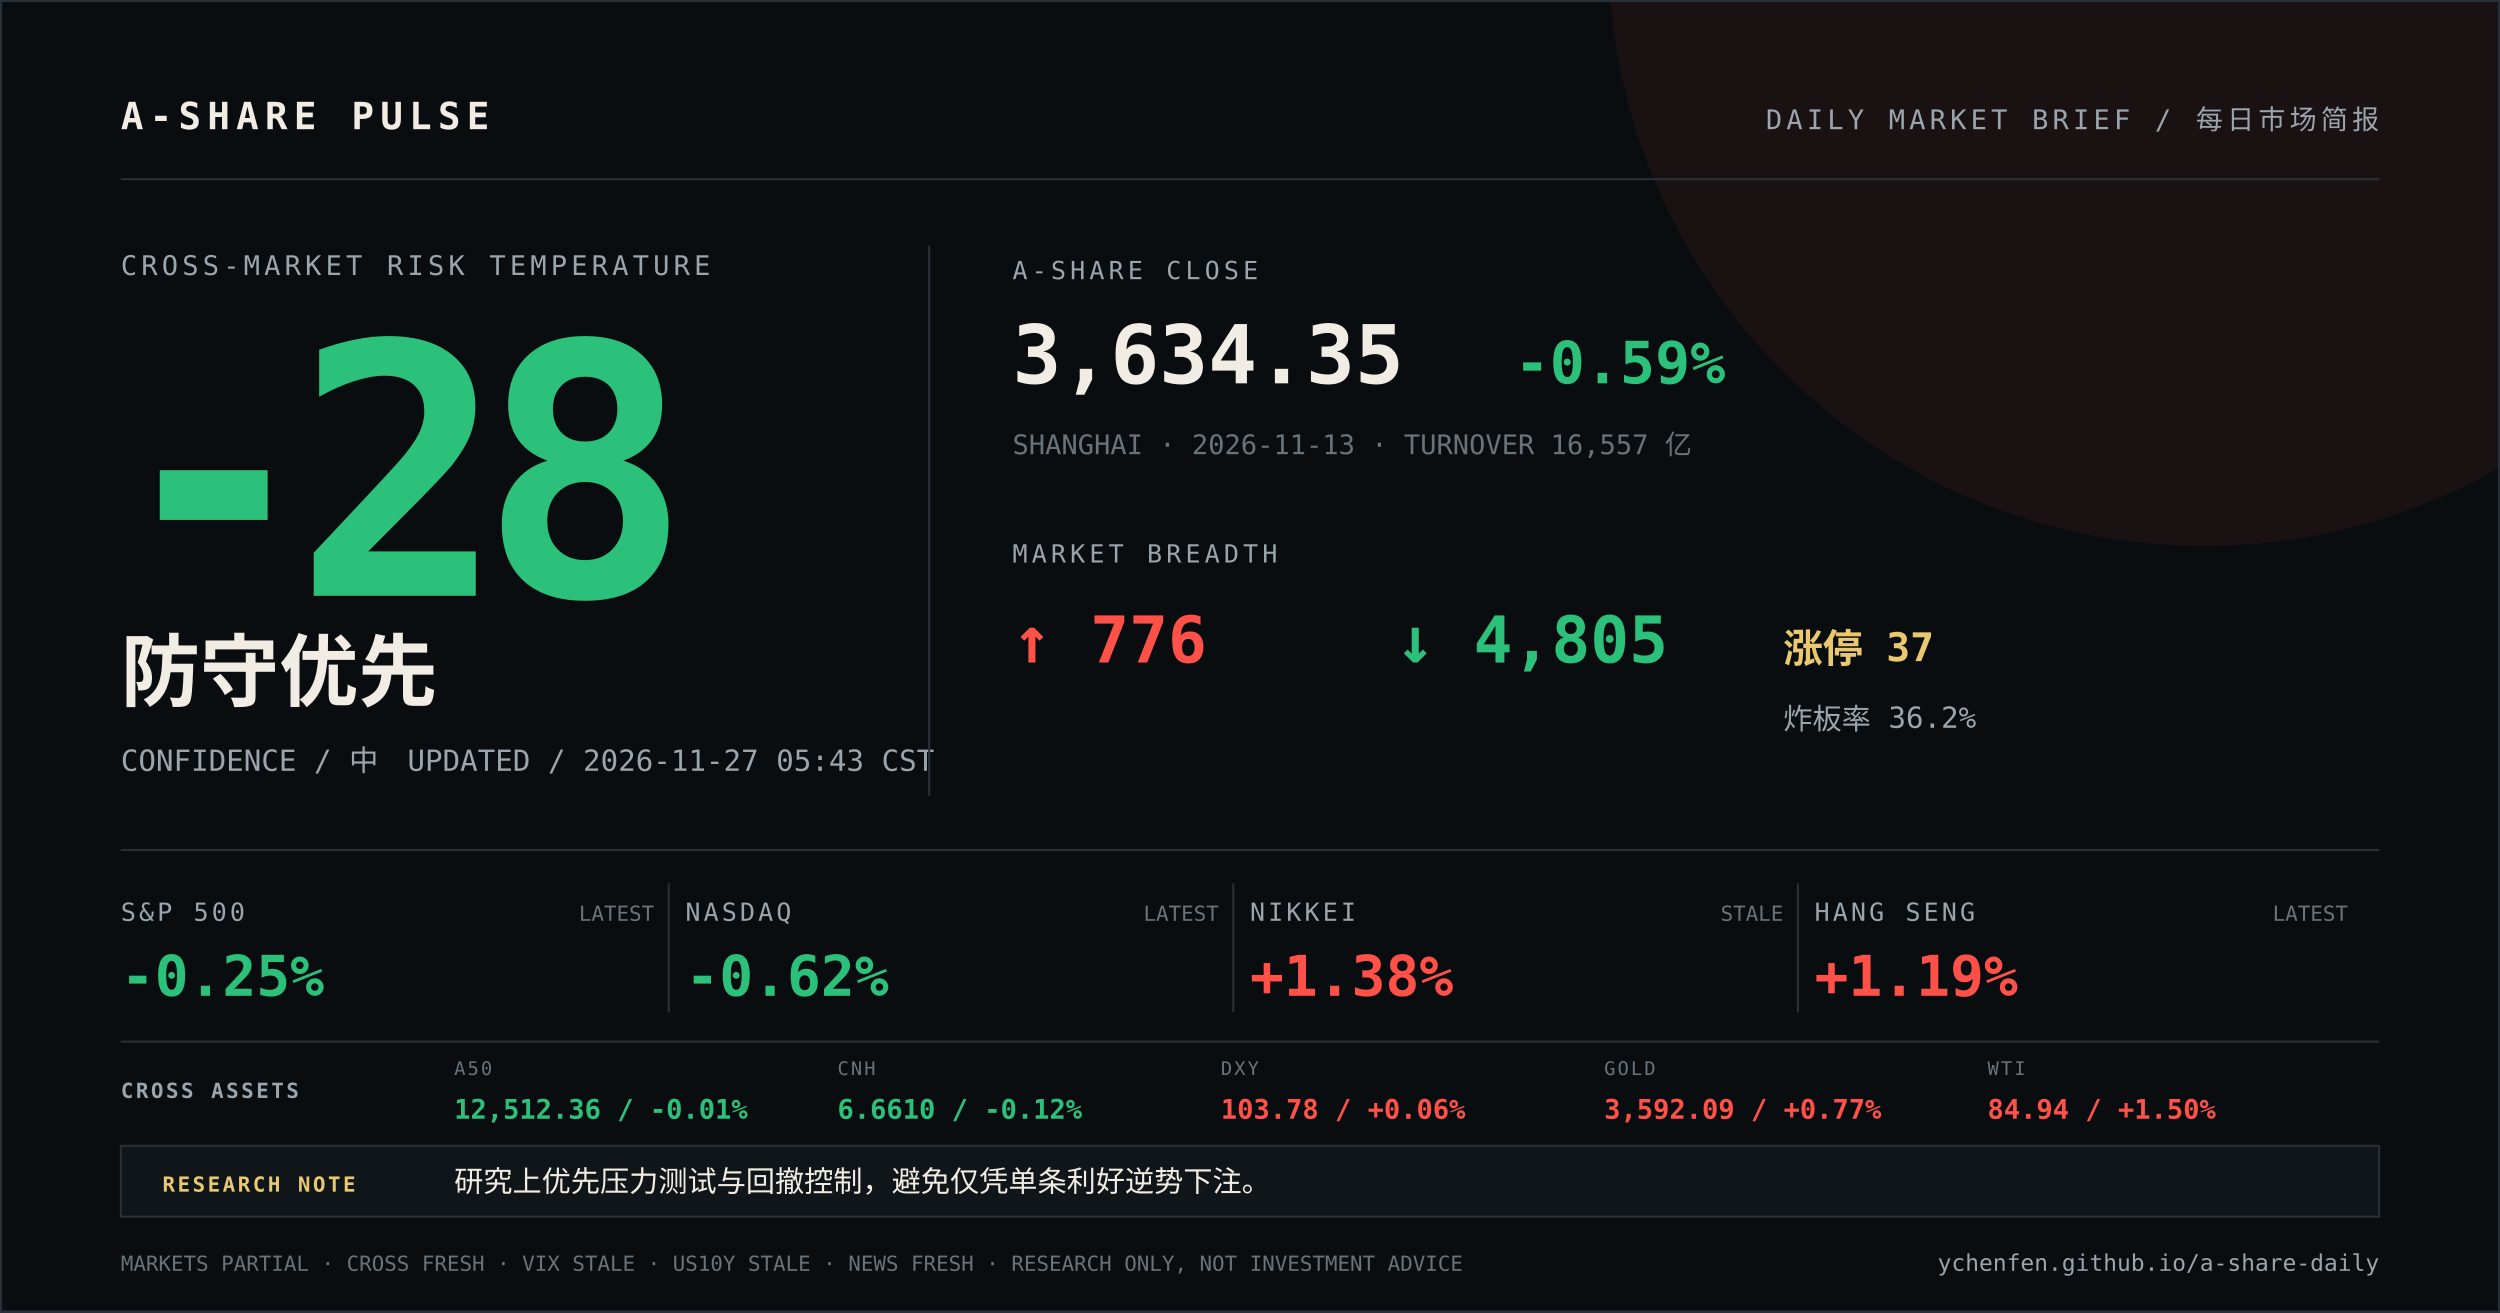
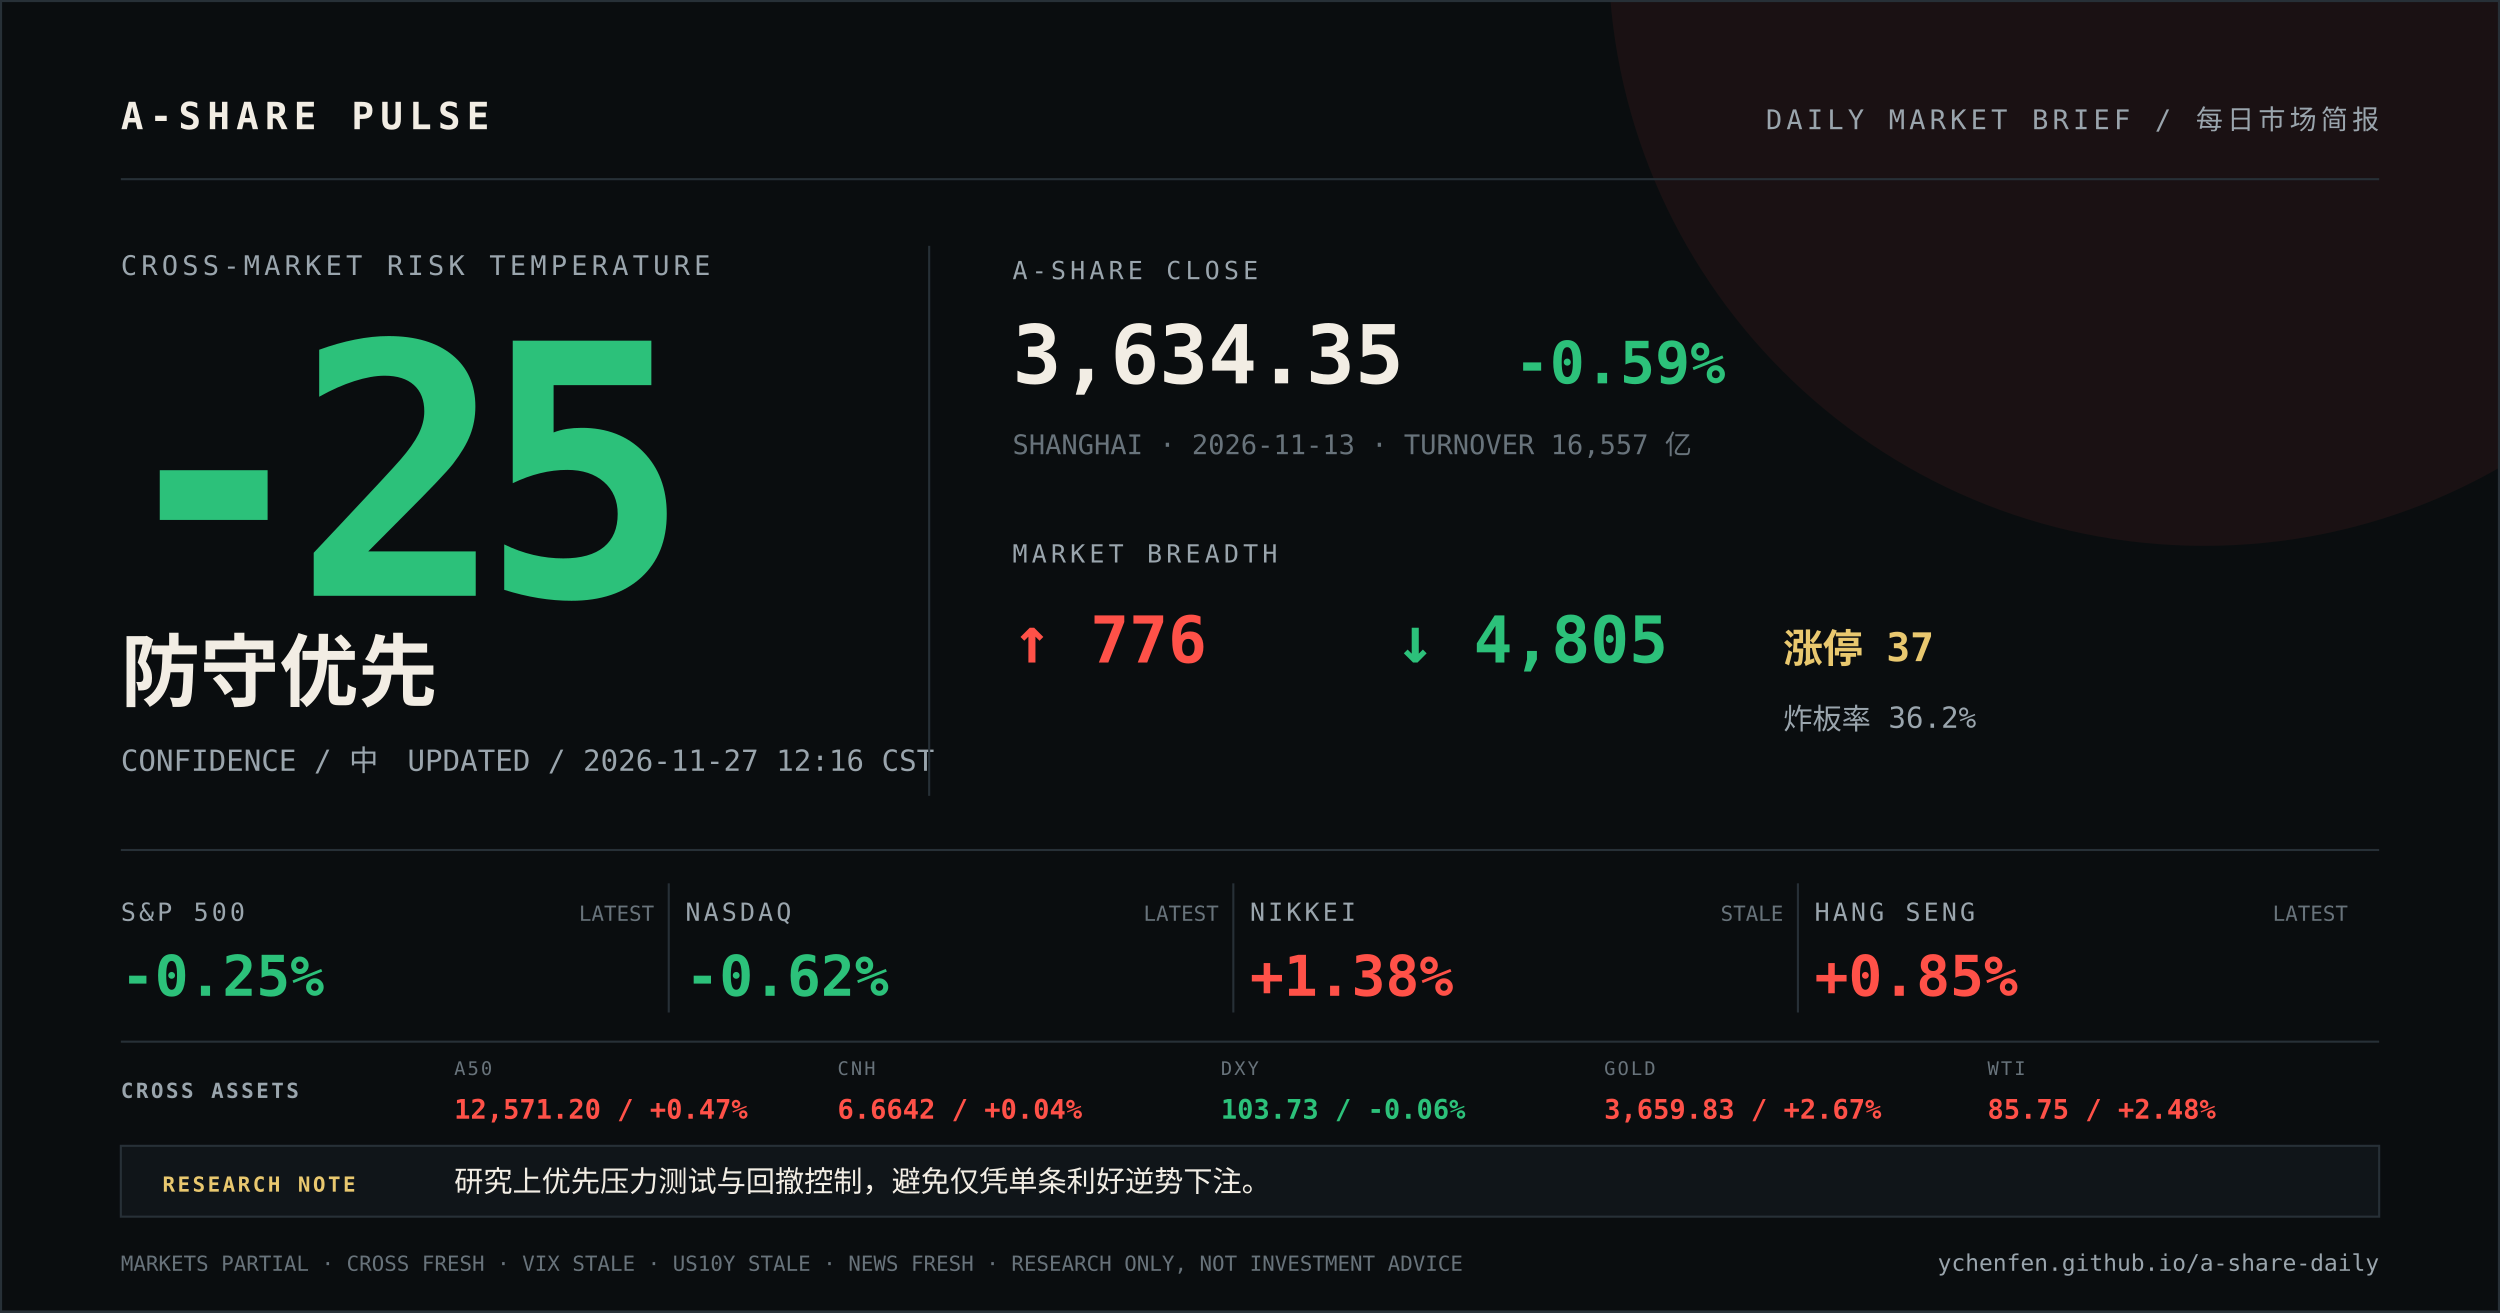
<svg xmlns="http://www.w3.org/2000/svg" width="1200" height="630" viewBox="0 0 1200 630">
  <rect width="1200" height="630" fill="#0a0d0f" />
  <circle cx="1058" cy="-24" r="286" fill="#ff5148" opacity="0.07" />
  <path d="M0 0H1200V630H0Z" fill="none" stroke="#273037" stroke-width="2" />
  <g font-family="DIN Alternate, SFMono-Regular, Menlo, monospace">
    <text x="58" y="62" fill="#f2ede4" font-size="18" font-weight="700" letter-spacing="3">A-SHARE PULSE</text>
    <text x="1142" y="62" fill="#9aa5ad" font-size="13" text-anchor="end" letter-spacing="2">DAILY MARKET BRIEF / 每日市场简报</text>
    <line x1="58" y1="86" x2="1142" y2="86" stroke="#273037" />
    <text x="58" y="132" fill="#9aa5ad" font-size="13" letter-spacing="2">CROSS-MARKET RISK TEMPERATURE</text>
-     <text x="52" y="286" fill="#2cc17a" font-size="168" font-weight="800" letter-spacing="-12">-28</text>
+     <text x="52" y="286" fill="#2cc17a" font-size="168" font-weight="800" letter-spacing="-12">-25</text>
    <text x="58" y="336" fill="#f2ede4" font-size="38" font-weight="700">防守优先</text>
-     <text x="58" y="370" fill="#9aa5ad" font-size="14">CONFIDENCE / 中　UPDATED / 2026-11-27 05:43 CST</text>
+     <text x="58" y="370" fill="#9aa5ad" font-size="14">CONFIDENCE / 中　UPDATED / 2026-11-27 12:16 CST</text>
    <line x1="446" y1="118" x2="446" y2="382" stroke="#273037" />
    <text x="486" y="134" fill="#9aa5ad" font-size="12" letter-spacing="2">A-SHARE CLOSE</text>
    <text x="486" y="184" fill="#f2ede4" font-size="39" font-weight="700">3,634.35</text>
    <text x="727" y="184" fill="#2cc17a" font-size="28" font-weight="700">-0.59%</text>
    <text x="486" y="218" fill="#68737b" font-size="13">SHANGHAI · 2026-11-13 · TURNOVER 16,557 亿</text>
    <text x="486" y="270" fill="#9aa5ad" font-size="12" letter-spacing="2">MARKET BREADTH</text>
    <text x="486" y="318" fill="#ff5148" font-size="31" font-weight="700">↑ 776</text>
    <text x="670" y="318" fill="#2cc17a" font-size="31" font-weight="700">↓ 4,805</text>
    <text x="856" y="318" fill="#e9c86f" font-size="19" font-weight="700">涨停 37</text>
    <text x="856" y="350" fill="#9aa5ad" font-size="14">炸板率 36.2%</text>
    <line x1="58" y1="408" x2="1142" y2="408" stroke="#273037" />
    <text x="58" y="442" fill="#9aa5ad" font-size="12" letter-spacing="1.5">S&amp;P 500</text>
    <text x="58" y="478" fill="#2cc17a" font-size="27" font-weight="700">-0.25%</text>
    <text x="314" y="442" fill="#68737b" font-size="10" text-anchor="end">LATEST</text>
    <line x1="321" y1="424" x2="321" y2="486" stroke="#273037" />
    <text x="329" y="442" fill="#9aa5ad" font-size="12" letter-spacing="1.5">NASDAQ</text>
    <text x="329" y="478" fill="#2cc17a" font-size="27" font-weight="700">-0.62%</text>
    <text x="585" y="442" fill="#68737b" font-size="10" text-anchor="end">LATEST</text>
    <line x1="592" y1="424" x2="592" y2="486" stroke="#273037" />
    <text x="600" y="442" fill="#9aa5ad" font-size="12" letter-spacing="1.5">NIKKEI</text>
    <text x="600" y="478" fill="#ff5148" font-size="27" font-weight="700">+1.38%</text>
    <text x="856" y="442" fill="#68737b" font-size="10" text-anchor="end">STALE</text>
    <line x1="863" y1="424" x2="863" y2="486" stroke="#273037" />
    <text x="871" y="442" fill="#9aa5ad" font-size="12" letter-spacing="1.5">HANG SENG</text>
-     <text x="871" y="478" fill="#ff5148" font-size="27" font-weight="700">+1.19%</text>
+     <text x="871" y="478" fill="#ff5148" font-size="27" font-weight="700">+0.85%</text>
    <text x="1127" y="442" fill="#68737b" font-size="10" text-anchor="end">LATEST</text>
    <line x1="58" y1="500" x2="1142" y2="500" stroke="#273037" />
    <text x="58" y="527" fill="#9aa5ad" font-size="10" font-weight="700" letter-spacing="1.2">CROSS ASSETS</text>
    <text x="218" y="516" fill="#68737b" font-size="9" letter-spacing="1">A50</text>
-     <text x="218" y="537" fill="#2cc17a" font-size="13" font-weight="700">12,512.36 / -0.01%</text>
+     <text x="218" y="537" fill="#ff5148" font-size="13" font-weight="700">12,571.20 / +0.47%</text>
    <text x="402" y="516" fill="#68737b" font-size="9" letter-spacing="1">CNH</text>
-     <text x="402" y="537" fill="#2cc17a" font-size="13" font-weight="700">6.6610 / -0.12%</text>
+     <text x="402" y="537" fill="#ff5148" font-size="13" font-weight="700">6.6642 / +0.04%</text>
    <text x="586" y="516" fill="#68737b" font-size="9" letter-spacing="1">DXY</text>
-     <text x="586" y="537" fill="#ff5148" font-size="13" font-weight="700">103.78 / +0.06%</text>
+     <text x="586" y="537" fill="#2cc17a" font-size="13" font-weight="700">103.73 / -0.06%</text>
    <text x="770" y="516" fill="#68737b" font-size="9" letter-spacing="1">GOLD</text>
-     <text x="770" y="537" fill="#ff5148" font-size="13" font-weight="700">3,592.09 / +0.77%</text>
+     <text x="770" y="537" fill="#ff5148" font-size="13" font-weight="700">3,659.83 / +2.67%</text>
    <text x="954" y="516" fill="#68737b" font-size="9" letter-spacing="1">WTI</text>
-     <text x="954" y="537" fill="#ff5148" font-size="13" font-weight="700">84.94 / +1.50%</text>
+     <text x="954" y="537" fill="#ff5148" font-size="13" font-weight="700">85.75 / +2.48%</text>
    <rect x="58" y="550" width="1084" height="34" fill="#101519" stroke="#273037" />
    <text x="78" y="572" fill="#e9c86f" font-size="10" font-weight="700" letter-spacing="1.2">RESEARCH NOTE</text>
    <text x="218" y="572" fill="#f2ede4" font-size="14">研究上优先压力测试与回撤控制，避免仅凭单条利好逆势下注。</text>
    <text x="58" y="610" fill="#68737b" font-size="10">MARKETS PARTIAL · CROSS FRESH · VIX STALE · US10Y STALE · NEWS FRESH · RESEARCH ONLY, NOT INVESTMENT ADVICE</text>
    <text x="1142" y="610" fill="#9aa5ad" font-size="11" text-anchor="end">ychenfen.github.io/a-share-daily</text>
  </g>
</svg>
